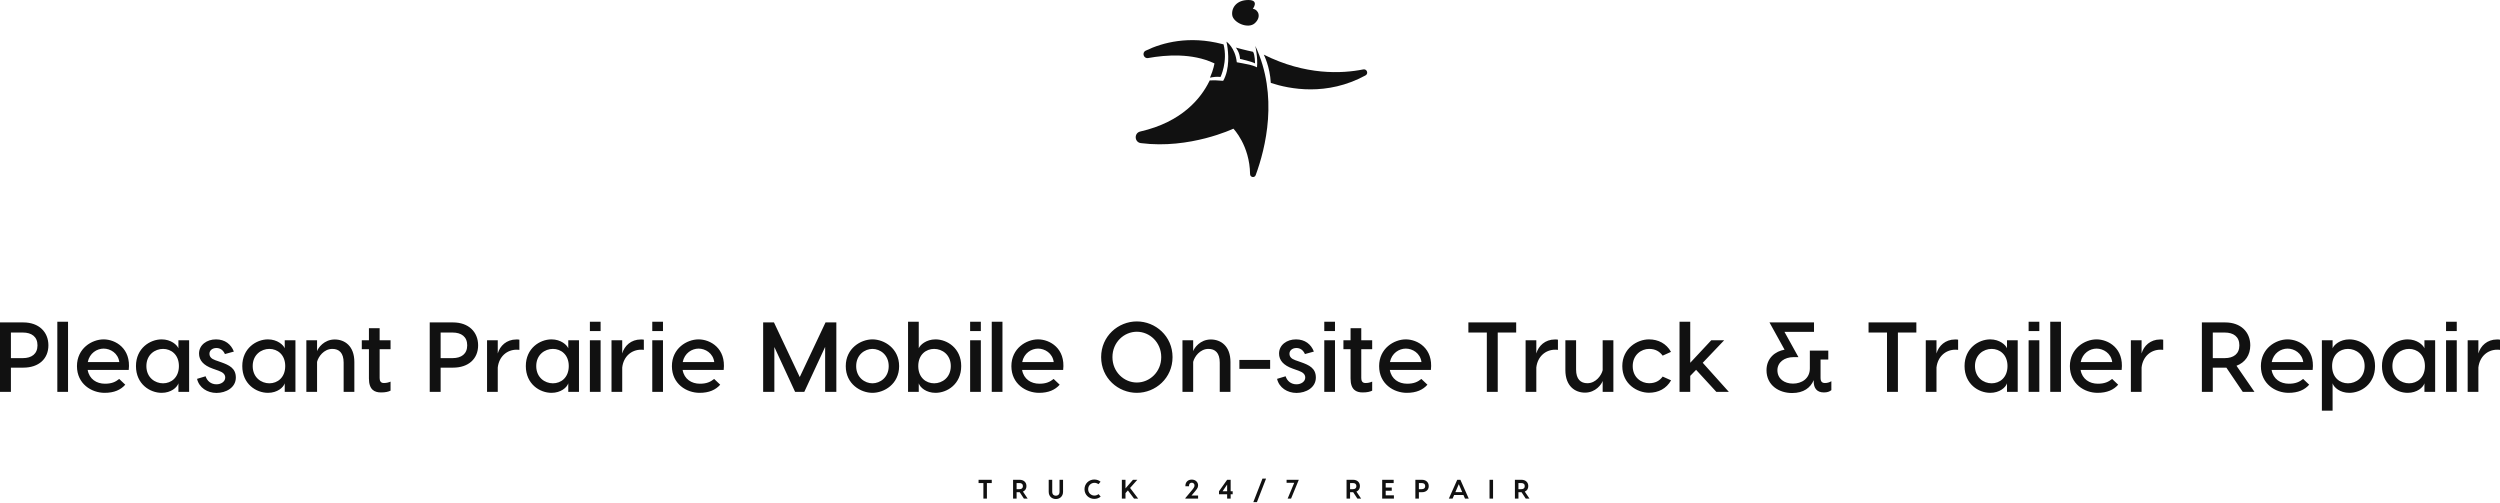
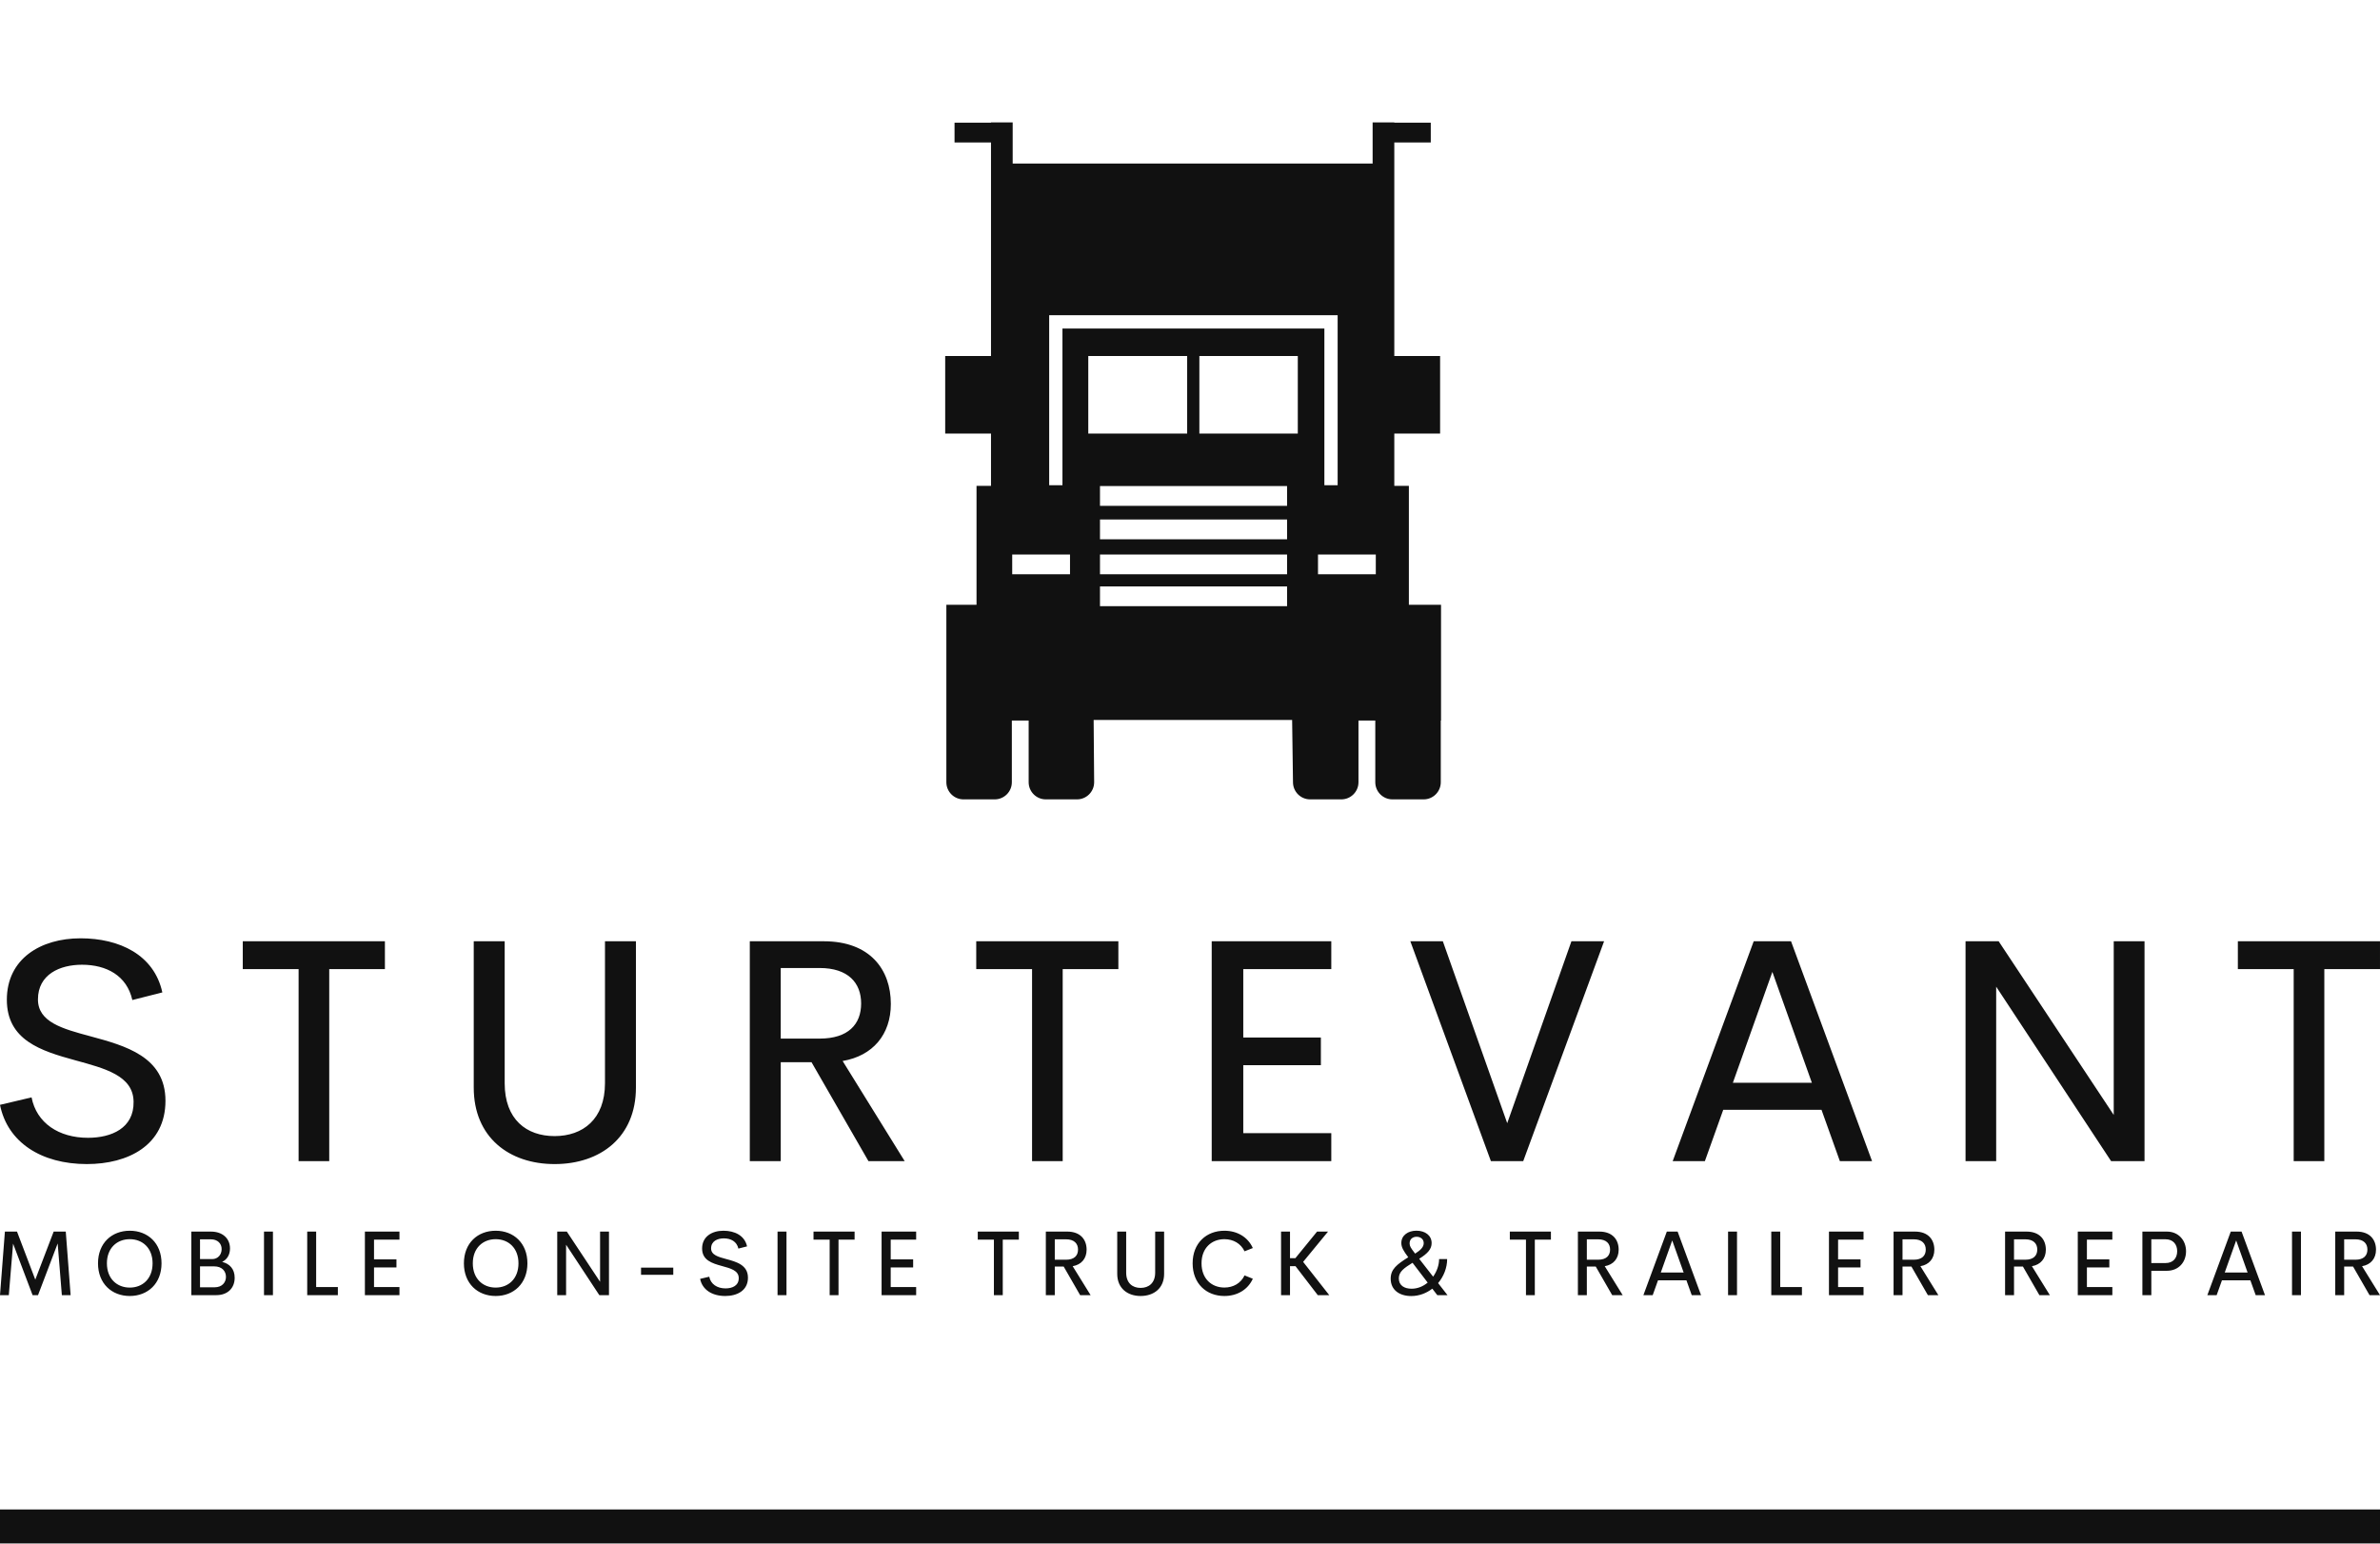
- <svg xmlns="http://www.w3.org/2000/svg" viewBox="0 0 350 70.297" preserveAspectRatio="xMidYMid meet" class="css-8aabad" id="gbabcdgd">
-   <defs id="SvgjsDefs1308" />
-   <g id="SvgjsG1309" featurekey="rZF8Vg-0" transform="matrix(0.3499581,0,0,0.3499581,157.3622,-5.104833)" fill="#111">
-     <path d="M53.198,41.531c-2.02-1.028-4.03-1.245-5.926-1.645  c-1.25-0.265-2.159-0.392-2.159-0.392c-0.622-5.878-4.127-8.253-4.127-8.253  s0.127,0.523,0.274,1.404c0.477,2.857,1.159,9.483-1.592,14.276  c-2.101-0.214-3.932-0.233-5.375-0.178c-0.06,0.126-0.124,0.254-0.186,0.381  c-3.305,6.708-10.835,16.246-27.594,20.071c-2.569,0.586-2.388,4.31,0.226,4.647  c19.599,2.52,37.017-5.779,37.017-5.779s6.518,6.636,6.676,18.192  c0.018,1.29,1.794,1.611,2.241,0.4c3.915-10.621,9.257-31.749-0.153-51.719  C52.52,32.936,53.595,37.572,53.198,41.531z" />
-     <path d="M55.906,36.442c0,0,2.455,4.646,2.813,11.312  c7.527,2.488,22.44,5.406,37.884-2.998c1.305-0.71,0.578-2.693-0.878-2.402  C87.152,44.064,72.587,44.784,55.906,36.442z" />
-     <path d="M35.9,39.821c0.094,0.046,0.189,0.082,0.282,0.126  c0,0-0.337,2.357-1.794,5.722c1.055-0.242,2.657-0.493,4.226-0.295  c0,0,2.958-6.113,1.206-13.025c-0.188-0.05-0.379-0.098-0.567-0.149  c-13.155-3.422-23.82-0.626-30.575,2.654c-1.641,0.796-0.818,3.28,0.976,2.954  C16.798,36.512,27.199,35.79,35.9,39.821z" />
-     <path d="M44.719,33.615c0,0,1.582,1.839,1.695,4.537c0,0,4.668,1.021,5.993,1.795  c0,0,0-3.505-0.791-4.636C51.616,35.311,48.177,34.585,44.719,33.615z" />
-     <path d="M52.344,23.858c2.697-2.486,1.453-5.425-0.808-5.765  c0,0,2.714-3.505-1.81-3.505c-4.522,0-6.783,2.939-6.445,5.992  C43.622,23.632,49.645,26.346,52.344,23.858z" />
+ <svg xmlns="http://www.w3.org/2000/svg" viewBox="0 0 350 227" preserveAspectRatio="xMidYMid meet" class="css-8aabad" id="aahacfac">
+   <defs id="SvgjsDefs1302" />
+   <g id="SvgjsG1303" featurekey="rootContainer" transform="matrix(1,0,0,1,0,19)" fill="#111">
+     <rect y="0" height="1" width="1" opacity="0" />
+     <rect y="203" width="350" height="5" />
  </g>
-   <g id="SvgjsG1310" featurekey="6VBqdG-0" transform="matrix(0.6942241,0,0,0.6942241,-0.8330689,40.9735)" fill="#111">
-     <path d="M5.9 6 c3.14 0 5.06 1.92 5.06 4.62 s-1.92 4.5 -5.06 4.5 l-2.5 0 l0 4.88 l-2.2 0 l0 -14 l4.7 0 z M5.8 13.2 c1.78 0 2.96 -0.84 2.96 -2.58 s-1.18 -2.58 -2.96 -2.58 l-2.4 0 l0 5.16 l2.4 0 z M14.92 5.86 l0 14.14 l-2.16 0 l0 -14.14 l2.16 0 z M22.1 9.42 c2.36 0 5.56 1.8 5.06 6.16 l-8.28 0 c0.32 1.86 1.8 2.78 3.48 2.78 c1.38 0 2.12 -0.36 2.88 -0.96 l1.22 1.16 c-0.92 1.04 -2.24 1.64 -4.16 1.64 c-2.64 0 -5.58 -1.8 -5.58 -5.38 c0 -3.6 3.02 -5.4 5.38 -5.4 z M22.1 11.28 c-1.34 0 -2.84 0.9 -3.2 2.72 l6.36 0 c-0.24 -1.82 -1.82 -2.72 -3.16 -2.72 z M33.8 9.42 c1.88 0 3.12 1.12 3.38 1.8 l0 -1.62 l2.16 0 l0 10.4 l-2.16 0 l0 -1.72 c-0.26 0.84 -1.5 1.92 -3.38 1.92 c-2.36 0 -5.18 -1.76 -5.18 -5.4 c0 -3.58 2.82 -5.38 5.18 -5.38 z M34.08 11.34 c-1.62 0 -3.36 1.16 -3.36 3.46 c0 2.32 1.74 3.48 3.36 3.48 s3.2 -1.14 3.2 -3.48 c0 -2.32 -1.58 -3.46 -3.2 -3.46 z M46.56 12.38 c-0.36 -0.8 -0.94 -1.22 -1.72 -1.22 c-0.8 0 -1.4 0.48 -1.4 1.14 c0 0.6 0.34 1.02 1.18 1.32 l1.14 0.4 c1.64 0.58 3 1.2 3 3.1 c0 2.02 -1.98 3.1 -3.9 3.1 c-1.84 0 -3.52 -1.06 -3.92 -2.84 l1.72 -0.52 c0.3 0.94 1.08 1.62 2.2 1.62 c0.92 0 1.76 -0.54 1.76 -1.36 c0 -0.66 -0.46 -1.06 -1.34 -1.38 l-1.18 -0.42 c-1.92 -0.68 -2.76 -1.72 -2.76 -3.04 c0 -1.74 1.56 -2.86 3.42 -2.86 c1.8 0 3.04 0.98 3.6 2.46 z M55.24 9.42 c1.88 0 3.12 1.12 3.38 1.8 l0 -1.62 l2.16 0 l0 10.4 l-2.16 0 l0 -1.72 c-0.26 0.84 -1.5 1.92 -3.38 1.92 c-2.36 0 -5.18 -1.76 -5.18 -5.4 c0 -3.58 2.82 -5.38 5.18 -5.38 z M55.52 11.34 c-1.62 0 -3.36 1.16 -3.36 3.46 c0 2.32 1.74 3.48 3.36 3.48 s3.2 -1.14 3.2 -3.48 c0 -2.32 -1.58 -3.46 -3.2 -3.46 z M68.7 9.44 c2 0 3.96 1.3 3.96 4.54 l0 6.02 l-2.16 0 l0 -5.9 c0 -1.98 -0.94 -2.76 -2.28 -2.76 c-1.72 0 -2.84 1.6 -3.08 2.62 l0 6.04 l-2.16 0 l0 -10.4 l2.16 0 l0 2.2 c0.2 -0.64 1.4 -2.36 3.56 -2.36 z M79.96 11.4 l-2.2 0 l0 5.82 c0 0.56 0.2 1 0.84 1 c0.54 0 0.92 -0.1 1.36 -0.28 l0 1.82 c-0.44 0.22 -1.02 0.36 -1.92 0.36 c-1.3 0 -2.44 -0.52 -2.44 -2.82 l0 -5.9 l-1.44 0 l0 -1.8 l1.44 0 l0 -2.44 l2.16 0 l0 2.44 l2.2 0 l0 1.8 z M92.56 6 c3.14 0 5.06 1.92 5.06 4.62 s-1.92 4.5 -5.06 4.5 l-2.5 0 l0 4.88 l-2.2 0 l0 -14 l4.7 0 z M92.46 13.2 c1.78 0 2.96 -0.84 2.96 -2.58 s-1.18 -2.58 -2.96 -2.58 l-2.4 0 l0 5.16 l2.4 0 z M105.32 9.44 c0.22 0 0.42 0 0.62 0.04 l0 2.06 c-0.2 -0.04 -0.4 -0.04 -0.56 -0.04 c-1.96 0 -3.56 1.4 -3.8 3.6 l0 4.9 l-2.16 0 l0 -10.4 l2.16 0 l0 2.66 c0.44 -1.54 1.78 -2.82 3.74 -2.82 z M112.42 9.42 c1.88 0 3.12 1.12 3.38 1.8 l0 -1.62 l2.16 0 l0 10.4 l-2.16 0 l0 -1.72 c-0.26 0.84 -1.5 1.92 -3.38 1.92 c-2.36 0 -5.18 -1.76 -5.18 -5.4 c0 -3.58 2.82 -5.38 5.18 -5.38 z M112.7 11.34 c-1.62 0 -3.36 1.16 -3.36 3.46 c0 2.32 1.74 3.48 3.36 3.48 s3.2 -1.14 3.2 -3.48 c0 -2.32 -1.58 -3.46 -3.2 -3.46 z M122.32 5.86 l0 1.88 l-2.16 0 l0 -1.88 l2.16 0 z M122.32 9.6 l0 10.4 l-2.16 0 l0 -10.4 l2.16 0 z M130.42 9.44 c0.22 0 0.42 0 0.62 0.04 l0 2.06 c-0.2 -0.04 -0.4 -0.04 -0.56 -0.04 c-1.96 0 -3.56 1.4 -3.8 3.6 l0 4.9 l-2.16 0 l0 -10.4 l2.16 0 l0 2.66 c0.44 -1.54 1.78 -2.82 3.74 -2.82 z M134.9 5.86 l0 1.88 l-2.16 0 l0 -1.88 l2.16 0 z M134.9 9.6 l0 10.4 l-2.16 0 l0 -10.4 l2.16 0 z M142.08 9.42 c2.36 0 5.56 1.8 5.06 6.16 l-8.28 0 c0.32 1.86 1.8 2.78 3.48 2.78 c1.38 0 2.12 -0.36 2.88 -0.96 l1.22 1.16 c-0.92 1.04 -2.24 1.64 -4.16 1.64 c-2.64 0 -5.58 -1.8 -5.58 -5.38 c0 -3.6 3.02 -5.4 5.38 -5.4 z M142.08 11.28 c-1.34 0 -2.84 0.9 -3.2 2.72 l6.36 0 c-0.24 -1.82 -1.82 -2.72 -3.16 -2.72 z M169.86 6 l0 14 l-2.26 0 l0 -9.06 l-4.2 9.06 l-1.86 0 l-4.18 -9.04 l0 9.04 l-2.26 0 l0 -14 l2.18 0 l5.2 11.02 l5.2 -11.02 l2.18 0 z M177.14 9.42 c2.36 0 5.38 1.8 5.38 5.4 c0 3.62 -3.02 5.38 -5.38 5.38 s-5.38 -1.76 -5.38 -5.38 c0 -3.6 3.02 -5.4 5.38 -5.4 z M177.14 11.34 c-1.52 0 -3.28 1.16 -3.28 3.48 c0 2.3 1.76 3.46 3.28 3.46 s3.28 -1.16 3.28 -3.46 c0 -2.32 -1.76 -3.48 -3.28 -3.48 z M189.86 9.42 c2.36 0 5.18 1.8 5.18 5.38 c0 3.64 -2.82 5.4 -5.18 5.4 c-1.88 0 -3.12 -1.08 -3.38 -1.92 l0 1.72 l-2.16 0 l0 -10.4 l0 -3.74 l2.16 0 l0 5.36 c0.26 -0.68 1.5 -1.8 3.38 -1.8 z M189.58 18.28 c1.62 0 3.36 -1.16 3.36 -3.48 c0 -2.3 -1.74 -3.46 -3.36 -3.46 s-3.2 1.14 -3.2 3.46 c0 2.34 1.58 3.48 3.2 3.48 z M199 5.86 l0 1.88 l-2.16 0 l0 -1.88 l2.16 0 z M199 9.6 l0 10.4 l-2.16 0 l0 -10.4 l2.16 0 z M203.36 5.86 l0 14.14 l-2.16 0 l0 -14.14 l2.16 0 z M210.54 9.42 c2.36 0 5.56 1.8 5.06 6.16 l-8.28 0 c0.32 1.86 1.8 2.78 3.48 2.78 c1.38 0 2.12 -0.36 2.88 -0.96 l1.22 1.16 c-0.92 1.04 -2.24 1.64 -4.16 1.64 c-2.64 0 -5.58 -1.8 -5.58 -5.38 c0 -3.6 3.02 -5.4 5.38 -5.4 z M210.54 11.28 c-1.34 0 -2.84 0.9 -3.2 2.72 l6.36 0 c-0.24 -1.82 -1.82 -2.72 -3.16 -2.72 z M230.46 5.8 c3.76 0 7.2 2.96 7.2 7.2 s-3.44 7.2 -7.2 7.2 s-7.2 -2.96 -7.2 -7.2 s3.44 -7.2 7.2 -7.2 z M230.46 18.12 c2.58 0 4.92 -2.12 4.92 -5.12 s-2.34 -5.12 -4.92 -5.12 s-4.92 2.12 -4.92 5.12 s2.34 5.12 4.92 5.12 z M245.38 9.44 c2 0 3.96 1.3 3.96 4.54 l0 6.02 l-2.16 0 l0 -5.9 c0 -1.98 -0.94 -2.76 -2.28 -2.76 c-1.72 0 -2.84 1.6 -3.08 2.62 l0 6.04 l-2.16 0 l0 -10.4 l2.16 0 l0 2.2 c0.2 -0.64 1.4 -2.36 3.56 -2.36 z M257.34 13.56 l0 1.8 l-6.2 0 l0 -1.8 l6.2 0 z M264.36 12.38 c-0.36 -0.8 -0.94 -1.22 -1.72 -1.22 c-0.8 0 -1.4 0.48 -1.4 1.14 c0 0.6 0.34 1.02 1.18 1.32 l1.14 0.4 c1.64 0.58 3 1.2 3 3.1 c0 2.02 -1.98 3.1 -3.9 3.1 c-1.84 0 -3.52 -1.06 -3.92 -2.84 l1.72 -0.52 c0.3 0.94 1.08 1.62 2.2 1.62 c0.92 0 1.76 -0.54 1.76 -1.36 c0 -0.66 -0.46 -1.06 -1.34 -1.38 l-1.18 -0.42 c-1.92 -0.68 -2.76 -1.72 -2.76 -3.04 c0 -1.74 1.56 -2.86 3.42 -2.86 c1.8 0 3.04 0.98 3.6 2.46 z M270.42 5.86 l0 1.88 l-2.16 0 l0 -1.88 l2.16 0 z M270.42 9.6 l0 10.4 l-2.16 0 l0 -10.4 l2.16 0 z M277.92 11.4 l-2.2 0 l0 5.82 c0 0.56 0.2 1 0.84 1 c0.54 0 0.92 -0.1 1.36 -0.28 l0 1.82 c-0.44 0.22 -1.02 0.36 -1.92 0.36 c-1.3 0 -2.44 -0.52 -2.44 -2.82 l0 -5.9 l-1.44 0 l0 -1.8 l1.44 0 l0 -2.44 l2.16 0 l0 2.44 l2.2 0 l0 1.8 z M284.7 9.42 c2.36 0 5.56 1.8 5.06 6.16 l-8.28 0 c0.32 1.86 1.8 2.78 3.48 2.78 c1.38 0 2.12 -0.36 2.88 -0.96 l1.22 1.16 c-0.92 1.04 -2.24 1.64 -4.16 1.64 c-2.64 0 -5.58 -1.8 -5.58 -5.38 c0 -3.6 3.02 -5.4 5.38 -5.4 z M284.7 11.28 c-1.34 0 -2.84 0.9 -3.2 2.72 l6.36 0 c-0.24 -1.82 -1.82 -2.72 -3.16 -2.72 z M306.96 6 l0 2.04 l-3.72 0 l0 11.96 l-2.2 0 l0 -11.96 l-3.72 0 l0 -2.04 l9.64 0 z M314.76 9.44 c0.22 0 0.42 0 0.62 0.04 l0 2.06 c-0.2 -0.04 -0.4 -0.04 -0.56 -0.04 c-1.96 0 -3.56 1.4 -3.8 3.6 l0 4.9 l-2.16 0 l0 -10.4 l2.16 0 l0 2.66 c0.44 -1.54 1.78 -2.82 3.74 -2.82 z M320.84 20.16 c-2 0 -3.96 -1.3 -3.96 -4.54 l0 -6.02 l2.16 0 l0 5.9 c0 1.98 0.94 2.76 2.28 2.76 c1.72 0 2.84 -1.6 3.08 -2.62 l0 -6.04 l2.16 0 l0 10.4 l-2.16 0 l0 -2.2 c-0.2 0.64 -1.4 2.36 -3.56 2.36 z M333.74 9.42 c1.88 0 3.5 0.84 4.44 2.52 l-1.68 0.76 c-0.62 -0.84 -1.46 -1.36 -2.74 -1.36 c-1.54 0 -3.3 1.16 -3.3 3.48 c0 2.3 1.76 3.44 3.3 3.44 c1.28 0 2.12 -0.5 2.74 -1.34 l1.7 0.76 c-0.96 1.68 -2.56 2.5 -4.46 2.5 c-2.36 0 -5.38 -1.74 -5.38 -5.36 c0 -3.6 3.02 -5.4 5.38 -5.4 z M347.32 20 l-4.08 -4.44 l-1.18 1.22 l0 3.22 l-2.16 0 l0 -3.54 l0 -10.6 l2.16 0 l0 8.28 l4.24 -4.54 l2.6 0 l-4.32 4.54 l5.26 5.86 l-2.52 0 z M369.24 18.22 c0.46 0 0.86 -0.12 1.28 -0.36 l0 1.8 c-0.42 0.32 -0.84 0.46 -1.52 0.46 c-1.42 0 -2.04 -0.9 -2.04 -2.2 l0 -0.28 c-0.64 1.52 -2.02 2.6 -4.36 2.6 c-2.62 0 -5.16 -1.54 -5.16 -4.6 c0 -2.48 1.82 -3.84 3.64 -4.14 l-3.04 -5.5 l8.98 0 l0 1.9 l-5.96 0 l2.82 5.1 l-1 0 c-1.82 0 -3.24 1.04 -3.24 2.64 c0 1.74 1.42 2.7 3.14 2.7 c1.74 0 3.4 -1 3.4 -3.06 l0 -3.6 l3.72 0 l0 1.8 l-1.56 0 l0 3.68 c0 0.82 0.34 1.06 0.9 1.06 z M387.66 6 l0 2.04 l-3.72 0 l0 11.96 l-2.2 0 l0 -11.96 l-3.72 0 l0 -2.04 l9.64 0 z M395.46 9.44 c0.22 0 0.42 0 0.62 0.04 l0 2.06 c-0.2 -0.04 -0.4 -0.04 -0.56 -0.04 c-1.96 0 -3.56 1.4 -3.8 3.6 l0 4.9 l-2.16 0 l0 -10.4 l2.16 0 l0 2.66 c0.44 -1.54 1.78 -2.82 3.74 -2.82 z M402.56 9.42 c1.88 0 3.12 1.12 3.38 1.8 l0 -1.62 l2.16 0 l0 10.4 l-2.16 0 l0 -1.72 c-0.26 0.84 -1.5 1.92 -3.38 1.92 c-2.36 0 -5.18 -1.76 -5.18 -5.4 c0 -3.58 2.82 -5.38 5.18 -5.38 z M402.84 11.34 c-1.62 0 -3.36 1.16 -3.36 3.46 c0 2.32 1.74 3.48 3.36 3.48 s3.2 -1.14 3.2 -3.48 c0 -2.32 -1.58 -3.46 -3.2 -3.46 z M412.46 5.86 l0 1.88 l-2.16 0 l0 -1.88 l2.16 0 z M412.46 9.6 l0 10.4 l-2.16 0 l0 -10.4 l2.16 0 z M416.82 5.86 l0 14.14 l-2.16 0 l0 -14.14 l2.16 0 z M424 9.42 c2.36 0 5.56 1.8 5.06 6.16 l-8.28 0 c0.32 1.86 1.8 2.78 3.48 2.78 c1.38 0 2.12 -0.36 2.88 -0.96 l1.22 1.16 c-0.92 1.04 -2.24 1.64 -4.16 1.64 c-2.64 0 -5.58 -1.8 -5.58 -5.38 c0 -3.6 3.02 -5.4 5.38 -5.4 z M424 11.28 c-1.34 0 -2.84 0.9 -3.2 2.72 l6.36 0 c-0.24 -1.82 -1.82 -2.72 -3.16 -2.72 z M436.82 9.44 c0.22 0 0.42 0 0.62 0.04 l0 2.06 c-0.2 -0.04 -0.4 -0.04 -0.56 -0.04 c-1.96 0 -3.56 1.4 -3.8 3.6 l0 4.9 l-2.16 0 l0 -10.4 l2.16 0 l0 2.66 c0.44 -1.54 1.78 -2.82 3.74 -2.82 z M455.84 20 l-2.36 0 l-3.3 -4.88 l-0.24 0 l-2.5 0 l0 4.88 l-2.2 0 l0 -14 l4.7 0 c3.14 0 5.06 1.92 5.06 4.62 c0 1.96 -1.02 3.46 -2.78 4.12 z M447.44 8.04 l0 5.16 l2.4 0 c1.78 0 2.96 -0.84 2.96 -2.58 s-1.18 -2.58 -2.96 -2.58 l-2.4 0 z M462.52 9.42 c2.36 0 5.56 1.8 5.06 6.16 l-8.28 0 c0.32 1.86 1.8 2.78 3.48 2.78 c1.38 0 2.12 -0.36 2.88 -0.96 l1.22 1.16 c-0.92 1.04 -2.24 1.64 -4.16 1.64 c-2.64 0 -5.58 -1.8 -5.58 -5.38 c0 -3.6 3.02 -5.4 5.38 -5.4 z M462.52 11.28 c-1.34 0 -2.84 0.9 -3.2 2.72 l6.36 0 c-0.24 -1.82 -1.82 -2.72 -3.16 -2.72 z M474.98 9.42 c2.36 0 5.18 1.8 5.18 5.38 c0 3.64 -2.82 5.4 -5.18 5.4 c-1.88 0 -3.12 -1.08 -3.38 -1.92 l0 5.52 l-2.16 0 l0 -6.34 l0 -7.86 l2.16 0 l0 1.62 c0.26 -0.68 1.5 -1.8 3.38 -1.8 z M474.7 18.28 c1.62 0 3.36 -1.16 3.36 -3.48 c0 -2.3 -1.74 -3.46 -3.36 -3.46 s-3.2 1.14 -3.2 3.46 c0 2.34 1.58 3.48 3.2 3.48 z M486.74 9.42 c1.88 0 3.12 1.12 3.38 1.8 l0 -1.62 l2.16 0 l0 10.4 l-2.16 0 l0 -1.72 c-0.26 0.84 -1.5 1.92 -3.38 1.92 c-2.36 0 -5.18 -1.76 -5.18 -5.4 c0 -3.58 2.82 -5.38 5.18 -5.38 z M487.02 11.34 c-1.62 0 -3.36 1.16 -3.36 3.46 c0 2.32 1.74 3.48 3.36 3.48 s3.2 -1.14 3.2 -3.48 c0 -2.32 -1.58 -3.46 -3.2 -3.46 z M496.64 5.86 l0 1.88 l-2.16 0 l0 -1.88 l2.16 0 z M496.64 9.6 l0 10.4 l-2.16 0 l0 -10.4 l2.16 0 z M504.74 9.44 c0.22 0 0.42 0 0.62 0.04 l0 2.06 c-0.2 -0.04 -0.4 -0.04 -0.56 -0.04 c-1.96 0 -3.56 1.4 -3.8 3.6 l0 4.9 l-2.16 0 l0 -10.4 l2.16 0 l0 2.66 c0.44 -1.54 1.78 -2.82 3.74 -2.82 z" />
+   <g id="SvgjsG1304" featurekey="symbolFeature-0" transform="matrix(0.9968797,0,0,0.9968797,469.6371,-237.2012)" fill="#111">
+     <path fill="#111" d="M-263.271,327.167v-17.548h-2.15v-7.707h6.757v-11.443h-6.757v-31.51h5.38v-2.917h-5.38V256h-3.198v6.069  h-53.098V256h-3.198v0.042h-5.379v2.917h5.379v31.51h-6.757v11.443h6.757v7.707h-2.136v17.548h-4.45v26.181  c0,1.396,1.131,2.529,2.529,2.529h4.602c1.398,0,2.529-1.133,2.529-2.529v-9.106h2.481v9.106c0,1.396,1.133,2.529,2.529,2.529h4.603  c1.396,0,2.529-1.133,2.529-2.529l-0.075-9.185h29.281l0.127,9.185c0,1.396,1.132,2.529,2.529,2.529h4.602  c1.396,0,2.529-1.133,2.529-2.529v-9.106h2.48v9.106c0,1.396,1.133,2.529,2.529,2.529h4.604c1.397,0,2.528-1.133,2.528-2.529v-9.106  h0.038v-17.074H-263.271z M-313.26,322.667h-8.527v-2.917h8.527V322.667z M-310.565,301.912v-11.443h14.587v11.443H-310.565z   M-281.239,327.379h-27.599v-2.917h27.599V327.379z M-281.239,322.667h-27.599v-2.917h27.599V322.667z M-281.239,317.506h-27.599  v-2.917h27.599V317.506z M-281.239,312.57h-27.599v-2.917h27.599V312.57z M-279.657,301.912h-14.521v-11.443h14.521V301.912z   M-314.375,286.409v23.118h-1.958v-25.076h42.554v25.076h-1.957v-23.118H-314.375z M-268.151,322.667h-8.526v-2.917h8.526V322.667z" />
  </g>
-   <g id="SvgjsG1311" featurekey="rMoqOW-0" transform="matrix(0.1883875,0,0,0.1883875,136.8493,66.03922)" fill="#111">
-     <path d="M10.6 6 l0 2.42 l-3.6 0 l0 11.58 l-2.62 0 l0 -11.58 l-3.58 0 l0 -2.42 l9.8 0 z M37.28 20 l-2.78 0 l-3.12 -4.76 l-0.12 0 l-2.2 0 l0 4.76 l-2.62 0 l0 -14 l4.82 0 c3.14 0 5.12 1.92 5.12 4.7 c0 1.94 -0.96 3.38 -2.6 4.08 z M29.06 8.42 l0 4.56 l2.06 0 c1.58 0 2.64 -0.68 2.64 -2.28 c0 -1.58 -1.06 -2.28 -2.64 -2.28 l-2.06 0 z M60.96 6 l2.62 0 l0 8.92 c0 3.4 -2.42 5.38 -5.32 5.38 c-2.92 0 -5.34 -1.98 -5.34 -5.38 l0 -8.92 l2.62 0 l0 8.92 c0 2.2 1.4 2.92 2.72 2.92 s2.7 -0.72 2.7 -2.92 l0 -8.92 z M91.54 18.5 c-1.26 1.1 -2.9 1.7 -4.76 1.7 c-3.84 0 -7.26 -2.96 -7.26 -7.2 s3.42 -7.2 7.26 -7.2 c1.84 0 3.46 0.6 4.68 1.66 l-1.58 1.8 c-0.8 -0.6 -1.86 -1 -2.94 -1 c-2.6 0 -4.7 1.98 -4.7 4.74 s2.1 4.74 4.7 4.74 c1.1 0 2.2 -0.42 3.02 -1.08 z M116.36 20 l-4.6 -6.1 l-1.78 2 l0 4.1 l-2.7 0 l0 -14 l2.7 0 l0 6.4 l5.56 -6.4 l3.24 0 l-5.38 6.06 l6 7.94 l-3.04 0 z M159.22 5.86 c2.94 0 4.72 2.02 4.72 4.28 c0 1.96 -1.02 2.94 -3.54 5.96 l-1.36 1.62 l4.9 0 l0 2.28 l-9.48 0 l0 -0.38 l3.58 -4.28 c2.62 -3.12 3.22 -3.86 3.22 -5.08 c0 -1.62 -1.2 -2.08 -2.04 -2.08 c-0.92 0 -2.04 0.54 -2.04 2.26 l0 0.36 l-2.68 0 l0 -0.36 c0 -2.48 1.68 -4.58 4.72 -4.58 z M189.64 14.52 l0 2.24 l-1.5 0 l0 3.24 l-2.62 0 l0 -3.24 l-6.04 0 l0 -2.24 l6.04 -8.52 l2.62 0 l0 8.52 l1.5 0 z M182.16 14.52 l3.36 0 l0 -4.98 z M214.46 5.1 l-6.8 17.5 l-2.68 0 l6.8 -17.5 l2.68 0 z M238.78 6 l-5.76 14 l-2.54 0 l4.9 -11.76 l-5.68 0 l0 -2.24 l9.08 0 z M285.1 20 l-2.78 0 l-3.12 -4.76 l-0.12 0 l-2.2 0 l0 4.76 l-2.62 0 l0 -14 l4.82 0 c3.14 0 5.12 1.92 5.12 4.7 c0 1.94 -0.96 3.38 -2.6 4.08 z M276.88 8.42 l0 4.56 l2.06 0 c1.58 0 2.64 -0.68 2.64 -2.28 c0 -1.58 -1.06 -2.28 -2.64 -2.28 l-2.06 0 z M303.36 17.58 l6.1 0 l0 2.42 l-6.5 0 l-2.22 0 l0 -14 l2.62 0 l5.92 0 l0 2.42 l-5.92 0 l0 3.36 l4.5 0 l0 2.36 l-4.5 0 l0 3.44 z M330.22 6 c3.14 0 5.12 1.92 5.12 4.7 s-1.98 4.54 -5.12 4.54 l-2.2 0 l0 4.76 l-2.62 0 l0 -14 l4.82 0 z M330.08 12.98 c1.58 0 2.64 -0.68 2.64 -2.28 c0 -1.58 -1.06 -2.28 -2.64 -2.28 l-2.06 0 l0 4.56 l2.06 0 z M362.3 20 l-1.16 -2.7 l-6.92 0 l-1.16 2.7 l-2.78 0 l6.24 -14 l2.34 0 l6.22 14 l-2.78 0 z M355.14 15.16 l5.08 0 l-2.54 -5.92 z M383.14 6 l0 14 l-2.62 0 l0 -14 l2.62 0 z M410.22 20 l-2.78 0 l-3.12 -4.76 l-0.12 0 l-2.2 0 l0 4.76 l-2.62 0 l0 -14 l4.82 0 c3.14 0 5.12 1.92 5.12 4.7 c0 1.94 -0.96 3.38 -2.6 4.08 z M402 8.42 l0 4.56 l2.06 0 c1.58 0 2.64 -0.68 2.64 -2.28 c0 -1.58 -1.06 -2.28 -2.64 -2.28 l-2.06 0 z" />
+   <g id="SvgjsG1305" featurekey="nameFeature-0" transform="matrix(1.170824,0,0,1.170824,-2.264373,123.9364)" fill="#111">
+     <path d="M12.852 40.371 c-5.762 0 -9.98 -2.754 -10.918 -7.441 l3.965 -0.938 c0.625 3.223 3.418 5.078 7.09 5.078 c2.949 0 5.781 -1.211 5.723 -4.531 c-0.039 -3.281 -3.594 -4.18 -7.363 -5.215 c-4.277 -1.172 -8.555 -2.519 -8.555 -7.598 c0 -5.137 4.238 -7.715 9.258 -7.715 c4.863 0 9.238 2.051 10.273 6.797 l-3.769 0.957 c-0.684 -3.066 -3.242 -4.434 -6.328 -4.434 c-2.773 0 -5.527 1.211 -5.527 4.356 c0 2.852 3.086 3.691 6.582 4.629 c4.394 1.191 9.434 2.559 9.434 8.105 c0 5.586 -4.688 7.949 -9.863 7.949 z M50.279 12.383 l0 3.496 l-6.992 0 l0 24.121 l-3.848 0 l0 -24.121 l-7.012 0 l0 -3.496 l17.852 0 z M71.593 40.371 c-5.723 0 -10.156 -3.379 -10.156 -9.609 l0 -18.379 l3.887 0 l0 17.832 c0 4.551 2.734 6.641 6.269 6.641 s6.328 -2.109 6.328 -6.641 l0 -17.832 l3.887 0 l0 18.379 c0 6.231 -4.453 9.609 -10.215 9.609 z M111.013 40 l-7.148 -12.422 l-3.867 0 l0 12.422 l-3.887 0 l0 -27.617 l9.297 0 c5.781 0 8.418 3.535 8.418 7.871 c0 3.848 -2.266 6.523 -6.055 7.168 l7.793 12.578 l-4.551 0 z M99.997 15.742 l0 8.867 l4.883 0 c3.594 0 5.215 -1.797 5.215 -4.414 c0 -2.578 -1.621 -4.453 -5.215 -4.453 l-4.883 0 z M142.404 12.383 l0 3.496 l-6.992 0 l0 24.121 l-3.848 0 l0 -24.121 l-7.012 0 l0 -3.496 l17.852 0 z M169.148 15.879 l-11.055 0 l0 8.594 l9.746 0 l0 3.477 l-9.746 0 l0 8.535 l11.055 0 l0 3.516 l-15.02 0 l0 -27.617 l15.02 0 l0 3.496 z M199.31 12.383 l4.102 0 l-10.156 27.617 l-4.062 0 l-10.117 -27.617 l4.082 0 l8.086 22.852 z M233.026 40 l-2.305 -6.445 l-12.344 0 l-2.305 6.445 l-4.043 0 l10.176 -27.617 l4.688 0 l10.176 27.617 l-4.043 0 z M219.588 30.156 l9.922 0 l-4.961 -13.926 z M267.426 12.383 l3.867 0 l0 27.617 l-4.199 0 l-14.434 -21.914 l0 21.914 l-3.848 0 l0 -27.617 l4.16 0 l14.453 21.816 l0 -21.816 z M300.868 12.383 l0 3.496 l-6.992 0 l0 24.121 l-3.848 0 l0 -24.121 l-7.012 0 l0 -3.496 l17.852 0 z" />
+   </g>
+   <g id="SvgjsG1306" featurekey="nameFeature-1" transform="matrix(0.3384648,0,0,0.3384648,-1.064235,176.9411)" fill="#111">
+     <path d="M33.828 40 l-3.809 0 l-1.816 -22.461 l-8.535 22.461 l-2.363 0 l-8.477 -22.383 l-1.855 22.383 l-3.828 0 l2.129 -27.617 l5.254 0 l7.949 20.879 l7.988 -20.879 l5.254 0 z M59.537 40.371 c-7.832 0 -13.809 -5.391 -13.809 -14.199 c0 -8.789 5.977 -14.16 13.809 -14.16 c7.793 0 13.789 5.371 13.789 14.16 c0 8.809 -5.996 14.199 -13.789 14.199 z M59.537 36.719 c5.527 0 9.902 -3.828 9.902 -10.547 c0 -6.66 -4.375 -10.488 -9.902 -10.488 c-5.547 0 -9.941 3.828 -9.941 10.488 c0 6.719 4.394 10.547 9.941 10.547 z M99.659 25.547 c3.262 0.82 5.449 3.066 5.449 6.914 c0 4.434 -3.008 7.539 -7.969 7.539 l-10.859 0 l0 -27.617 l8.477 0 c5.098 0 8.32 2.969 8.32 7.344 c0 2.617 -1.191 4.766 -3.418 5.82 z M99.444 19.98 c0 -2.383 -1.719 -4.238 -4.707 -4.238 l-4.688 0 l0 8.594 l5.293 0 c2.5 0 4.102 -1.953 4.102 -4.356 z M96.476 36.582 c3.144 0 4.844 -2.109 4.844 -4.512 c0 -2.539 -1.777 -4.57 -5.078 -4.57 l-6.191 0 l0 9.082 l6.426 0 z M117.848 40 l0 -27.617 l3.887 0 l0 27.617 l-3.887 0 z M140.51 36.484 l9.434 0 l0 3.516 l-13.32 0 l0 -27.617 l3.887 0 l0 24.102 z M176.707 15.879 l-11.055 0 l0 8.594 l9.746 0 l0 3.477 l-9.746 0 l0 8.535 l11.055 0 l0 3.516 l-15.02 0 l0 -27.617 l15.02 0 l0 3.496 z M218.514 40.371 c-7.832 0 -13.809 -5.391 -13.809 -14.199 c0 -8.789 5.977 -14.16 13.809 -14.16 c7.793 0 13.789 5.371 13.789 14.16 c0 8.809 -5.996 14.199 -13.789 14.199 z M218.514 36.719 c5.527 0 9.902 -3.828 9.902 -10.547 c0 -6.66 -4.375 -10.488 -9.902 -10.488 c-5.547 0 -9.941 3.828 -9.941 10.488 c0 6.719 4.394 10.547 9.941 10.547 z M263.872 12.383 l3.867 0 l0 27.617 l-4.199 0 l-14.434 -21.914 l0 21.914 l-3.848 0 l0 -27.617 l4.16 0 l14.453 21.816 l0 -21.816 z M281.669 31.152 l0 -3.106 l14.004 0 l0 3.106 l-14.004 0 z M318.257 40.371 c-5.762 0 -9.98 -2.754 -10.918 -7.441 l3.965 -0.938 c0.625 3.223 3.418 5.078 7.09 5.078 c2.949 0 5.781 -1.211 5.723 -4.531 c-0.039 -3.281 -3.594 -4.18 -7.363 -5.215 c-4.277 -1.172 -8.555 -2.519 -8.555 -7.598 c0 -5.137 4.238 -7.715 9.258 -7.715 c4.863 0 9.238 2.051 10.273 6.797 l-3.769 0.957 c-0.684 -3.066 -3.242 -4.434 -6.328 -4.434 c-2.773 0 -5.527 1.211 -5.527 4.356 c0 2.852 3.086 3.691 6.582 4.629 c4.394 1.191 9.434 2.559 9.434 8.105 c0 5.586 -4.688 7.949 -9.863 7.949 z M340.977 40 l0 -27.617 l3.887 0 l0 27.617 l-3.887 0 z M374.459 12.383 l0 3.496 l-6.992 0 l0 24.121 l-3.848 0 l0 -24.121 l-7.012 0 l0 -3.496 l17.852 0 z M401.203 15.879 l-11.055 0 l0 8.594 l9.746 0 l0 3.477 l-9.746 0 l0 8.535 l11.055 0 l0 3.516 l-15.02 0 l0 -27.617 l15.02 0 l0 3.496 z M445.823 12.383 l0 3.496 l-6.992 0 l0 24.121 l-3.848 0 l0 -24.121 l-7.012 0 l0 -3.496 l17.852 0 z M472.45 40 l-7.148 -12.422 l-3.867 0 l0 12.422 l-3.887 0 l0 -27.617 l9.297 0 c5.781 0 8.418 3.535 8.418 7.871 c0 3.848 -2.266 6.523 -6.055 7.168 l7.793 12.578 l-4.551 0 z M461.434 15.742 l0 8.867 l4.883 0 c3.594 0 5.215 -1.797 5.215 -4.414 c0 -2.578 -1.621 -4.453 -5.215 -4.453 l-4.883 0 z M498.724 40.371 c-5.723 0 -10.156 -3.379 -10.156 -9.609 l0 -18.379 l3.887 0 l0 17.832 c0 4.551 2.734 6.641 6.269 6.641 s6.328 -2.109 6.328 -6.641 l0 -17.832 l3.887 0 l0 18.379 c0 6.231 -4.453 9.609 -10.215 9.609 z M535.136 40.371 c-7.832 0 -13.809 -5.371 -13.809 -14.199 c0 -8.789 5.977 -14.16 13.809 -14.16 c5.586 0 10.215 2.773 12.344 7.519 l-3.594 1.426 c-1.602 -3.379 -4.863 -5.273 -8.75 -5.273 c-5.547 0 -9.941 3.828 -9.941 10.488 c0 6.699 4.394 10.527 9.941 10.527 c3.887 0 7.148 -1.895 8.75 -5.273 l3.594 1.445 c-2.129 4.727 -6.758 7.5 -12.344 7.5 z M575.707 40 l-9.688 -12.598 l-2.383 0 l0 12.598 l-3.887 0 l0 -27.617 l3.887 0 l0 11.543 l2.344 0 l9.414 -11.543 l4.766 0 l-10.82 13.164 l11.348 14.453 l-4.981 0 z M632.066 40 l-4.434 0 l-2.168 -2.812 c-2.559 1.973 -5.723 3.203 -9.16 3.203 c-5.039 0 -8.926 -2.578 -8.926 -7.539 c0 -4.121 2.656 -6.172 7.637 -9.316 c-2.09 -2.773 -3.008 -4.336 -3.008 -6.191 c0 -1.719 0.742 -3.027 1.934 -3.945 c1.172 -0.918 2.832 -1.406 4.629 -1.406 c3.769 0 6.602 2.051 6.602 5.391 c0 2.578 -1.699 4.512 -5.41 6.816 l6.055 7.773 c1.641 -2.305 2.598 -5.078 2.598 -7.656 l3.496 0 c0 3.828 -1.484 7.539 -3.926 10.449 z M616.383 15.469 c-0.488 0.488 -0.781 1.191 -0.781 2.051 c0 1.25 0.605 2.07 2.148 4.102 l0.254 0.332 c2.441 -1.543 3.731 -2.91 3.731 -4.57 c0 -1.777 -1.465 -2.754 -3.106 -2.754 c-0.859 0 -1.66 0.293 -2.246 0.84 z M616.441 37.207 c2.676 0 5.078 -1.035 7.012 -2.656 l-6.582 -8.613 c-3.672 2.305 -5.957 3.828 -5.957 6.797 c0 3.047 2.402 4.473 5.527 4.473 z M676.998 12.383 l0 3.496 l-6.992 0 l0 24.121 l-3.848 0 l0 -24.121 l-7.012 0 l0 -3.496 l17.852 0 z M703.625 40 l-7.148 -12.422 l-3.867 0 l0 12.422 l-3.887 0 l0 -27.617 l9.297 0 c5.781 0 8.418 3.535 8.418 7.871 c0 3.848 -2.266 6.523 -6.055 7.168 l7.793 12.578 l-4.551 0 z M692.609 15.742 l0 8.867 l4.883 0 c3.594 0 5.215 -1.797 5.215 -4.414 c0 -2.578 -1.621 -4.453 -5.215 -4.453 l-4.883 0 z M738.181 40 l-2.305 -6.445 l-12.344 0 l-2.305 6.445 l-4.043 0 l10.176 -27.617 l4.688 0 l10.176 27.617 l-4.043 0 z M724.744 30.156 l9.922 0 l-4.961 -13.926 z M753.968 40 l0 -27.617 l3.887 0 l0 27.617 l-3.887 0 z M776.629 36.484 l9.434 0 l0 3.516 l-13.32 0 l0 -27.617 l3.887 0 l0 24.102 z M812.826 15.879 l-11.055 0 l0 8.594 l9.746 0 l0 3.477 l-9.746 0 l0 8.535 l11.055 0 l0 3.516 l-15.02 0 l0 -27.617 l15.02 0 l0 3.496 z M840.781 40 l-7.148 -12.422 l-3.867 0 l0 12.422 l-3.887 0 l0 -27.617 l9.297 0 c5.781 0 8.418 3.535 8.418 7.871 c0 3.848 -2.266 6.523 -6.055 7.168 l7.793 12.578 l-4.551 0 z M829.765 15.742 l0 8.867 l4.883 0 c3.594 0 5.215 -1.797 5.215 -4.414 c0 -2.578 -1.621 -4.453 -5.215 -4.453 l-4.883 0 z M889.229 40 l-7.148 -12.422 l-3.867 0 l0 12.422 l-3.887 0 l0 -27.617 l9.297 0 c5.781 0 8.418 3.535 8.418 7.871 c0 3.848 -2.266 6.523 -6.055 7.168 l7.793 12.578 l-4.551 0 z M878.213 15.742 l0 8.867 l4.883 0 c3.594 0 5.215 -1.797 5.215 -4.414 c0 -2.578 -1.621 -4.453 -5.215 -4.453 l-4.883 0 z M920.934 15.879 l-11.055 0 l0 8.594 l9.746 0 l0 3.477 l-9.746 0 l0 8.535 l11.055 0 l0 3.516 l-15.02 0 l0 -27.617 l15.02 0 l0 3.496 z M944.631 12.383 c5.059 0 8.32 3.828 8.32 8.555 c0 4.785 -3.262 8.477 -8.32 8.477 l-6.758 0 l0 10.586 l-3.887 0 l0 -27.617 l10.645 0 z M944.045 26.055 c3.242 0 5.059 -2.09 5.059 -5.176 c0 -2.969 -1.816 -5.156 -5.059 -5.156 l-6.172 0 l0 10.332 l6.172 0 z M983.21 40 l-2.305 -6.445 l-12.344 0 l-2.305 6.445 l-4.043 0 l10.176 -27.617 l4.688 0 l10.176 27.617 l-4.043 0 z M969.772 30.156 l9.922 0 l-4.961 -13.926 z M998.997 40 l0 -27.617 l3.887 0 l0 27.617 l-3.887 0 z M1032.674 40 l-7.148 -12.422 l-3.867 0 l0 12.422 l-3.887 0 l0 -27.617 l9.297 0 c5.781 0 8.418 3.535 8.418 7.871 c0 3.848 -2.266 6.523 -6.055 7.168 l7.793 12.578 l-4.551 0 z M1021.658 15.742 l0 8.867 l4.883 0 c3.594 0 5.215 -1.797 5.215 -4.414 c0 -2.578 -1.621 -4.453 -5.215 -4.453 l-4.883 0 z" />
  </g>
</svg>
